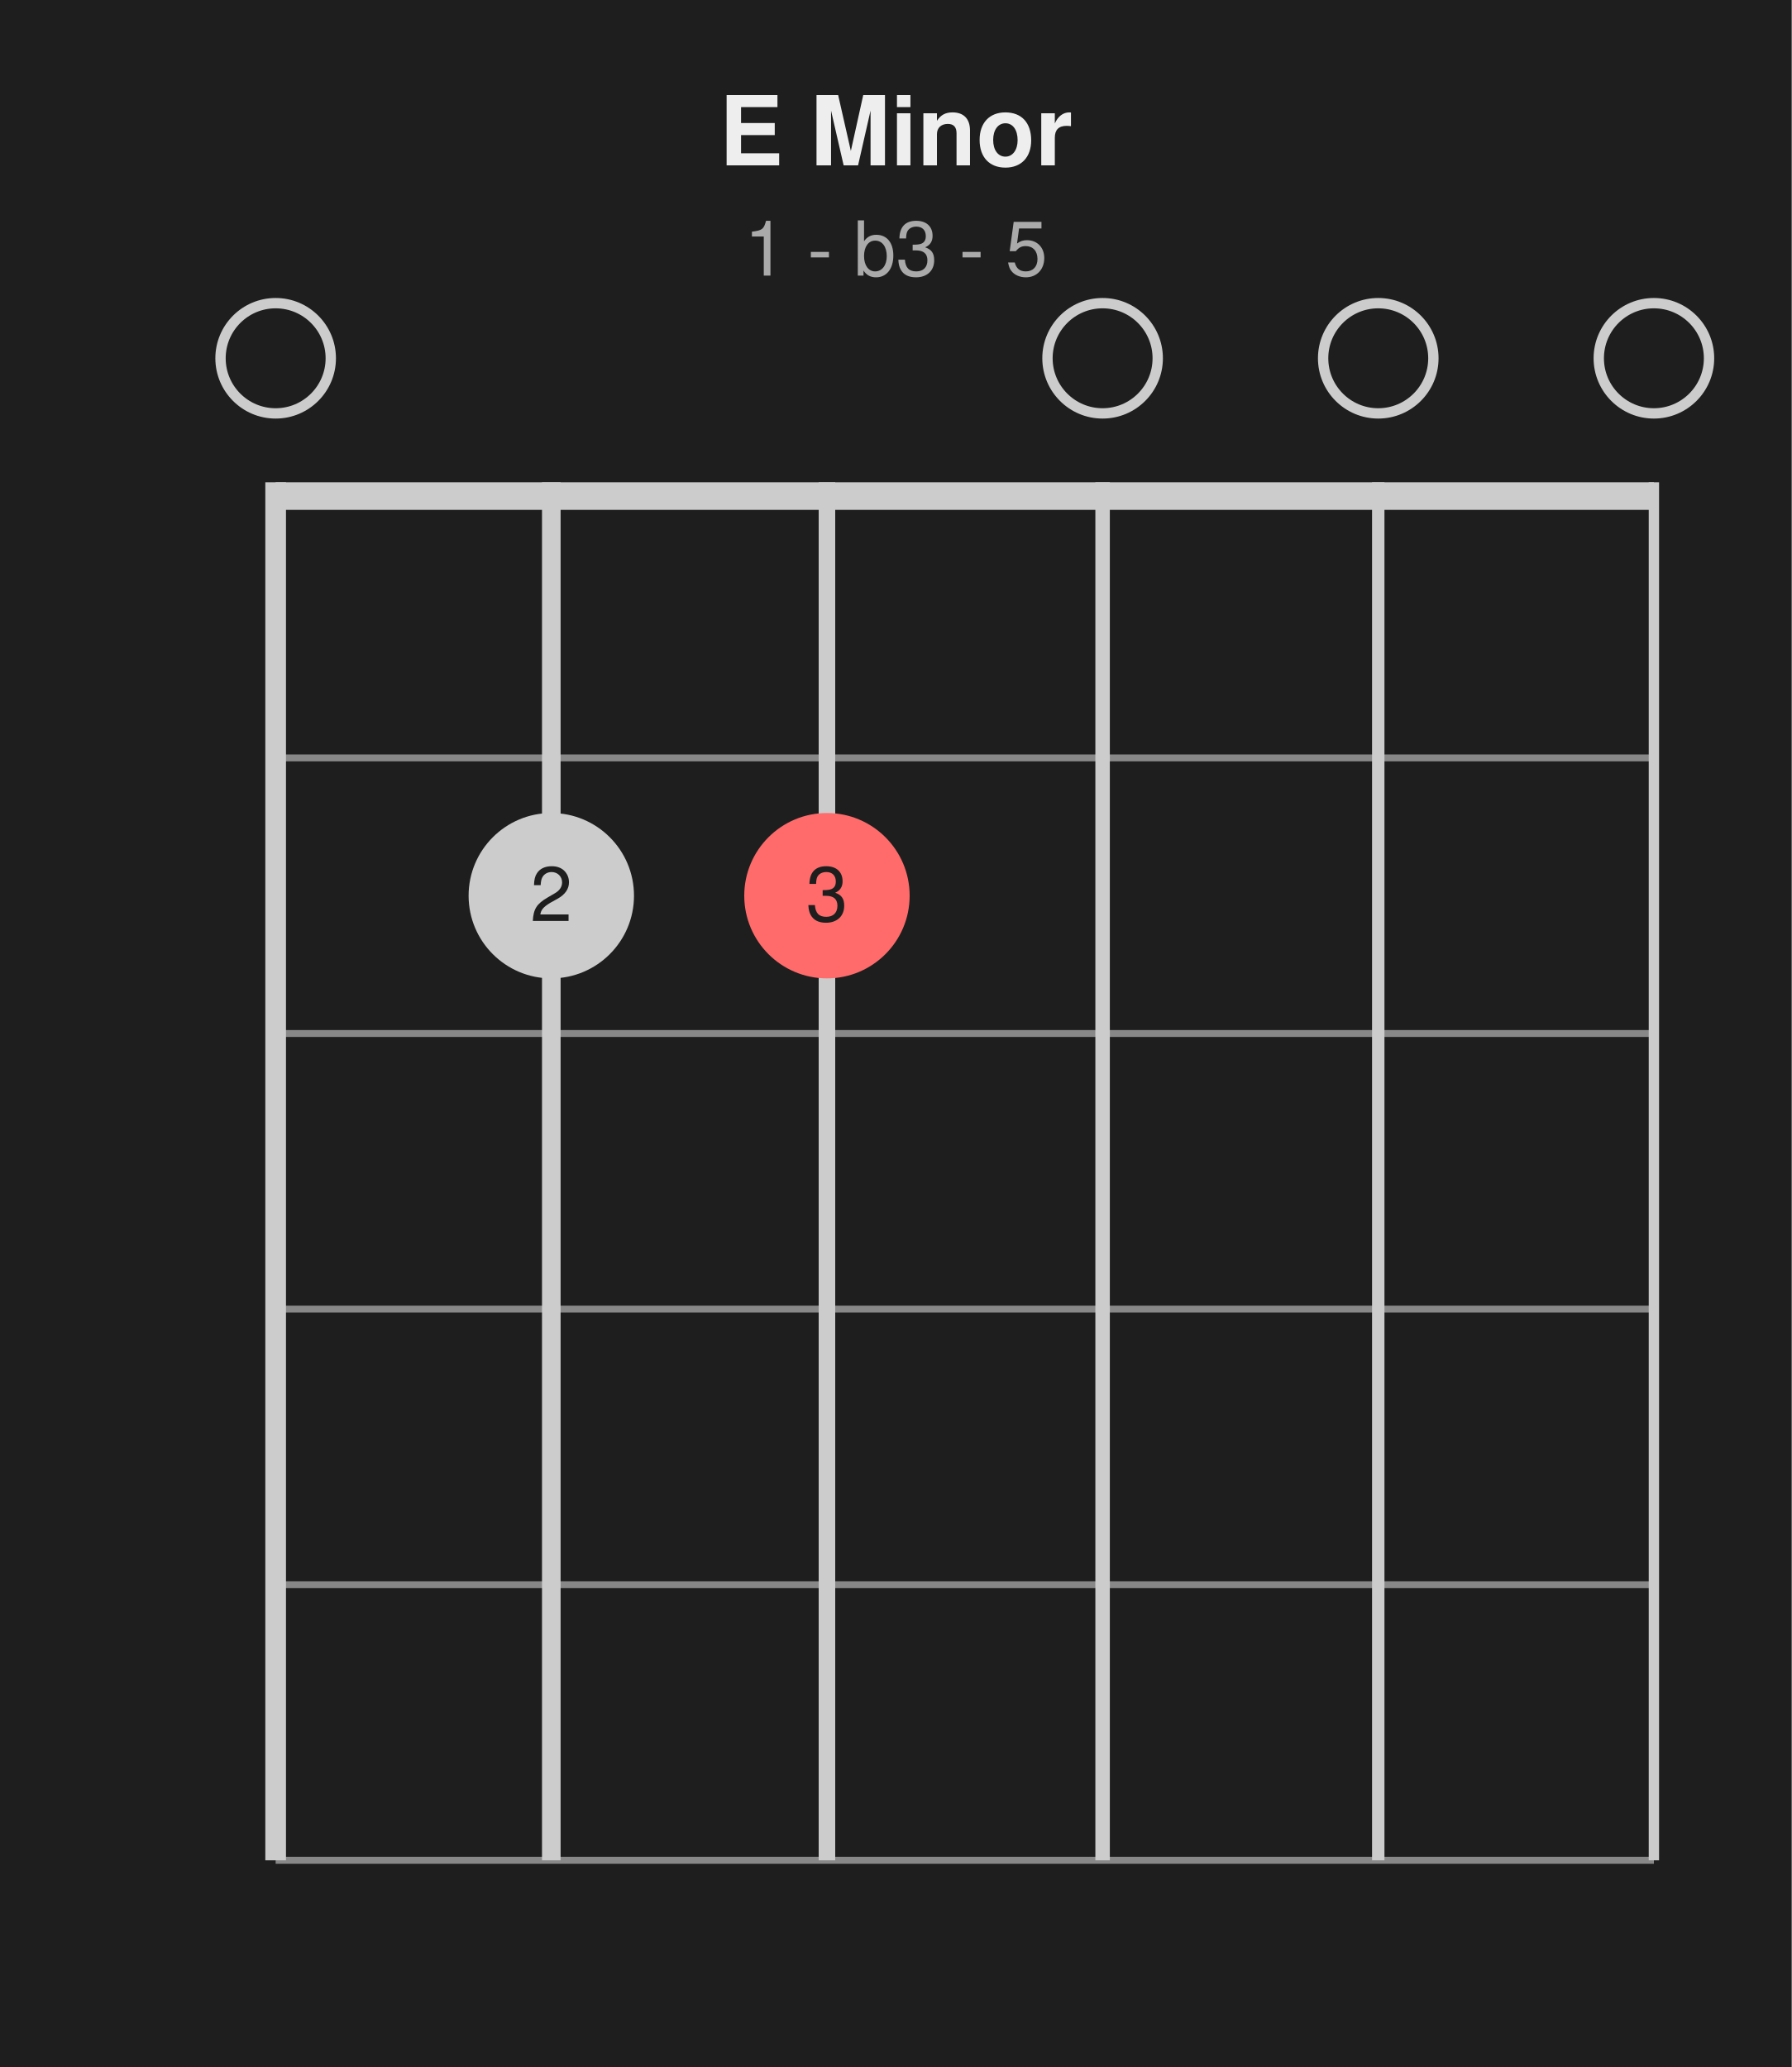
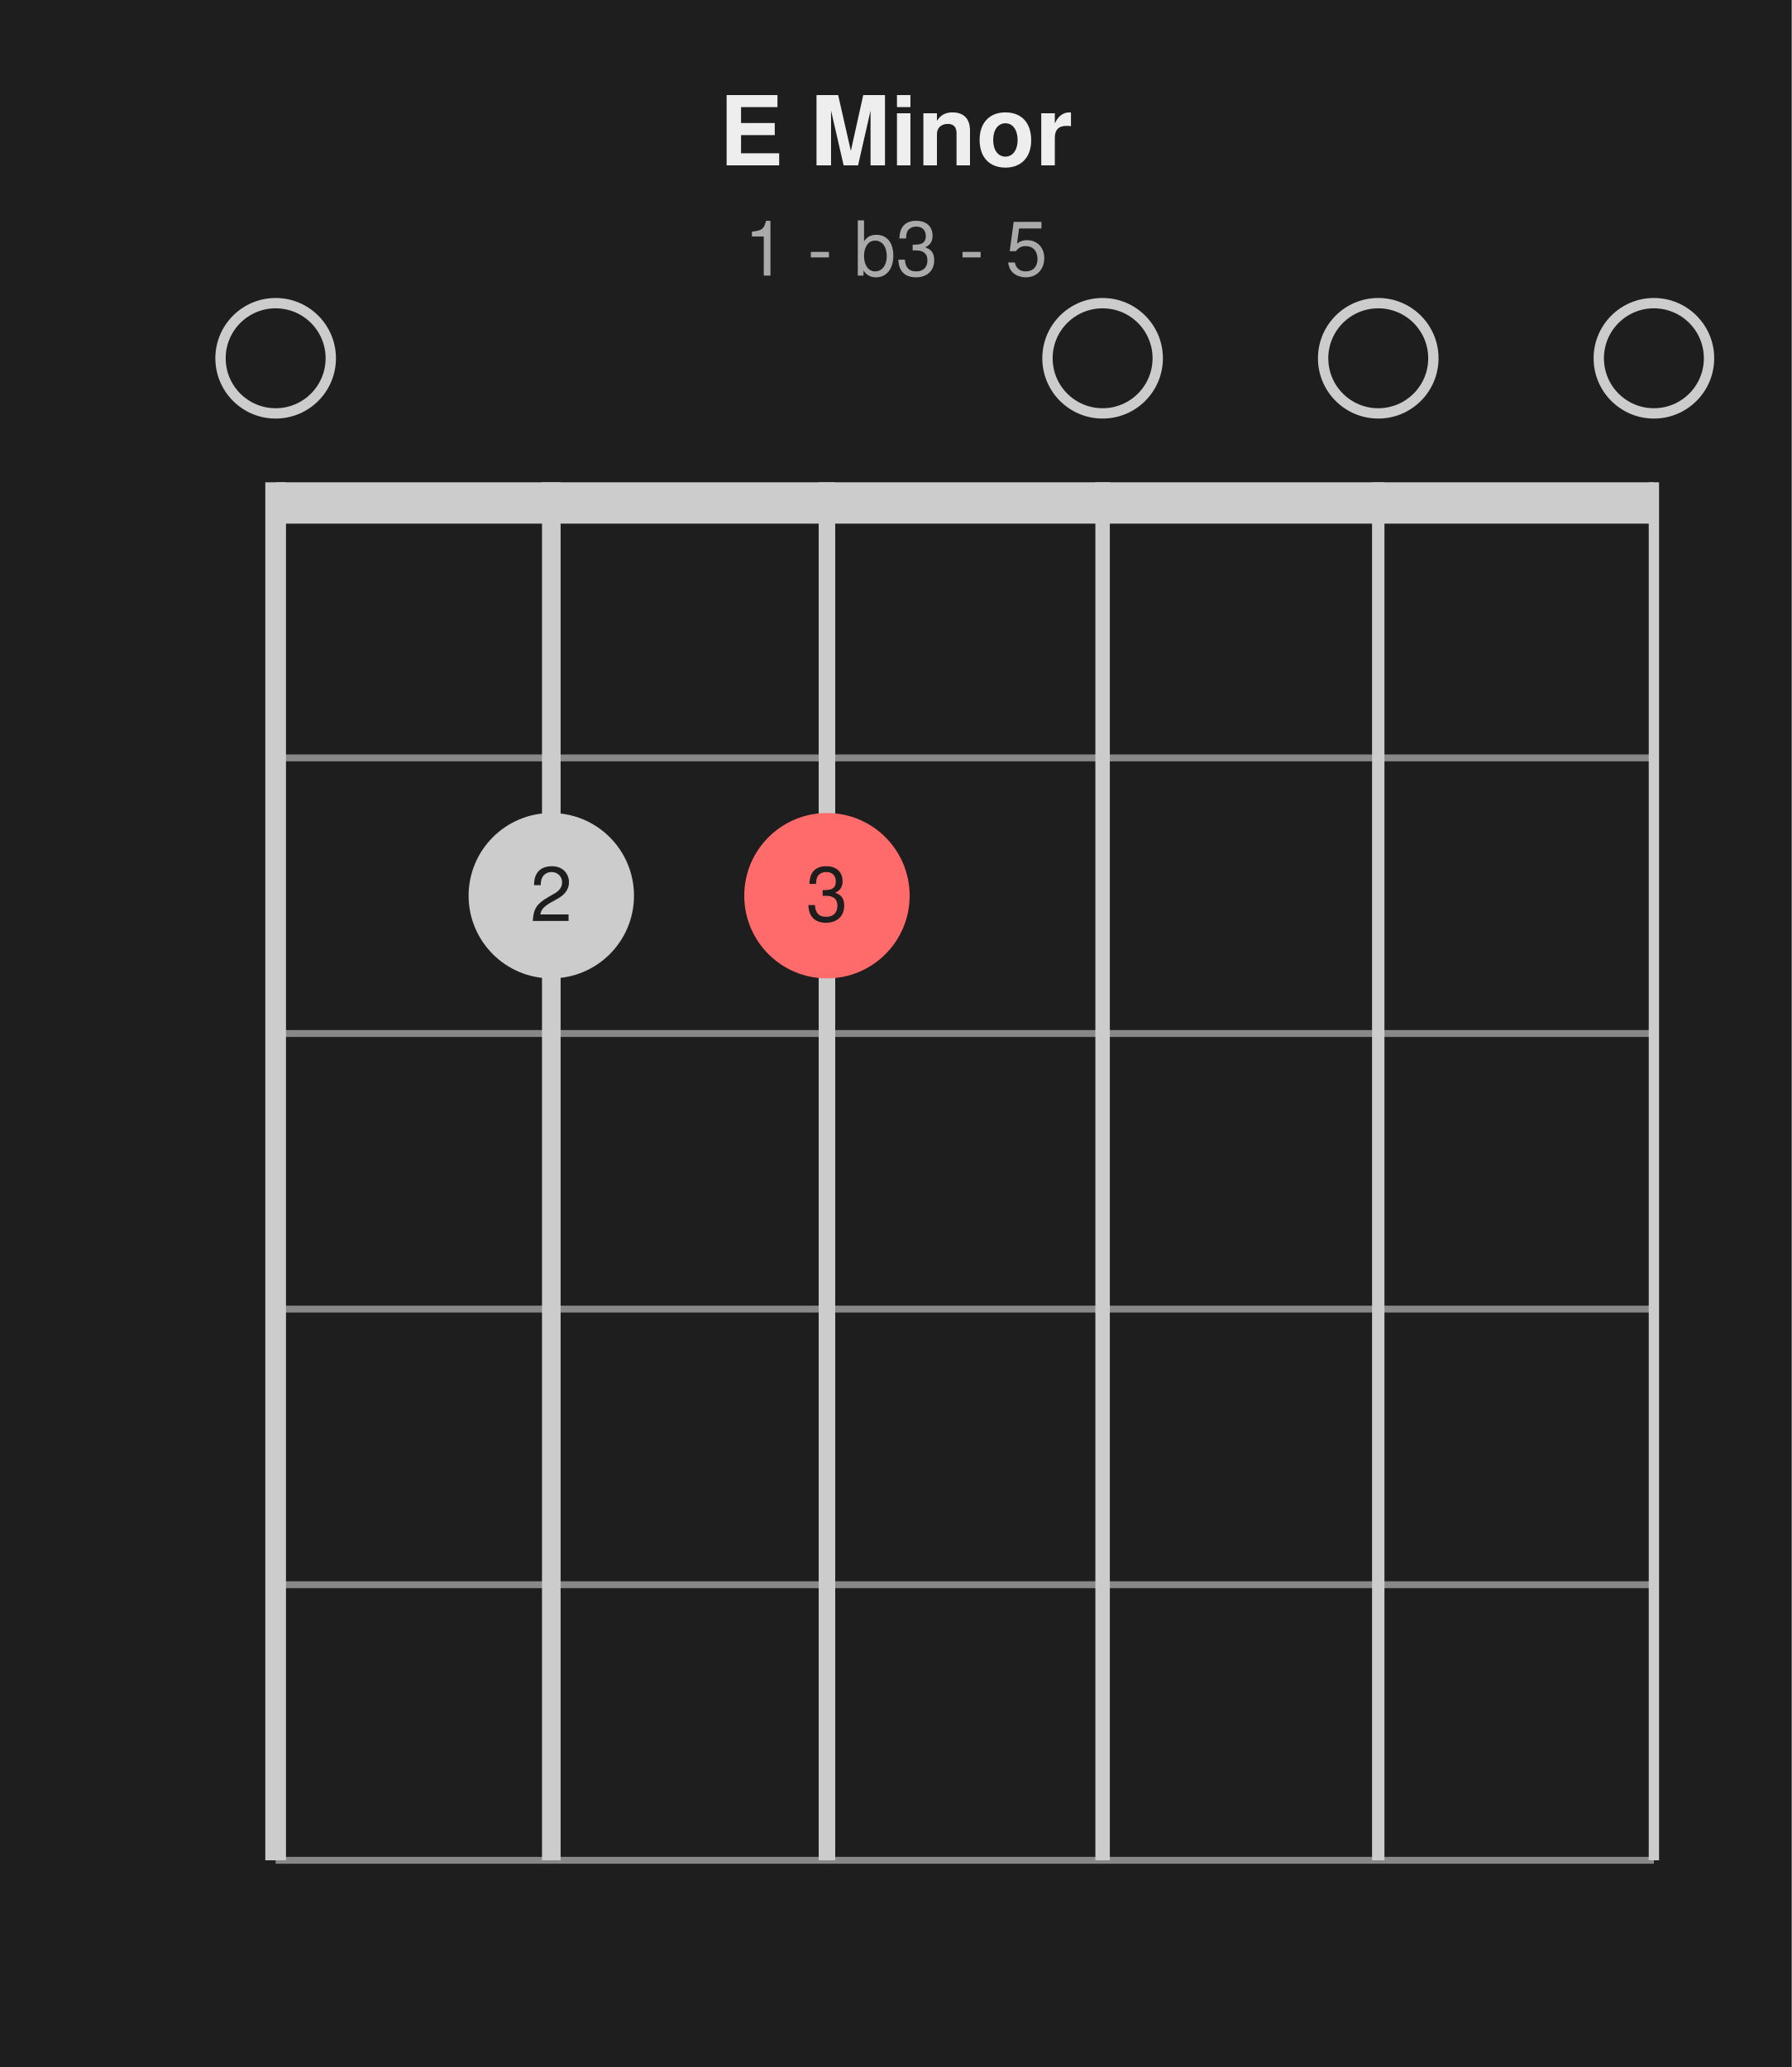
<svg xmlns="http://www.w3.org/2000/svg" width="260" height="300">
  <rect x="0" y="0" width="260" height="300" fill="#1e1e1e" />
-   <rect x="40" y="70" width="200" height="4" fill="#cccccc" />
+   <rect x="40" y="70" width="200" height="6" fill="#cccccc" />
  <line x1="40" y1="110" x2="240" y2="110" stroke="#888888" stroke-width="1" />
  <line x1="40" y1="150" x2="240" y2="150" stroke="#888888" stroke-width="1" />
  <line x1="40" y1="190" x2="240" y2="190" stroke="#888888" stroke-width="1" />
  <line x1="40" y1="230" x2="240" y2="230" stroke="#888888" stroke-width="1" />
  <line x1="40" y1="270" x2="240" y2="270" stroke="#888888" stroke-width="1" />
  <line x1="40" y1="70" x2="40" y2="270" stroke="#cccccc" stroke-width="3" />
  <line x1="80" y1="70" x2="80" y2="270" stroke="#cccccc" stroke-width="2.7" />
  <line x1="120" y1="70" x2="120" y2="270" stroke="#cccccc" stroke-width="2.4" />
  <line x1="160" y1="70" x2="160" y2="270" stroke="#cccccc" stroke-width="2.1" />
  <line x1="200" y1="70" x2="200" y2="270" stroke="#cccccc" stroke-width="1.8" />
  <line x1="240" y1="70" x2="240" y2="270" stroke="#cccccc" stroke-width="1.5" />
  <text x="130" y="24" text-anchor="middle" dominant-baseline="auto" fill="#eeeeee" font-family="Helvetica, Arial, sans-serif" font-size="14" font-weight="bold">E Minor</text>
  <text x="130" y="40" text-anchor="middle" dominant-baseline="auto" fill="#aaaaaa" font-family="Helvetica, Arial, sans-serif" font-size="11">1 - b3 - 5</text>
  <circle cx="40" cy="52" r="8" fill="none" stroke="#cccccc" stroke-width="1.5" />
  <circle cx="160" cy="52" r="8" fill="none" stroke="#cccccc" stroke-width="1.5" />
  <circle cx="200" cy="52" r="8" fill="none" stroke="#cccccc" stroke-width="1.5" />
  <circle cx="240" cy="52" r="8" fill="none" stroke="#cccccc" stroke-width="1.5" />
  <circle cx="80" cy="130" r="12" fill="#cccccc" />
  <text x="80" y="130" text-anchor="middle" dominant-baseline="middle" fill="#1e1e1e" font-family="Helvetica, Arial, sans-serif" font-size="11">2</text>
  <circle cx="120" cy="130" r="12" fill="#ff6b6b" />
  <text x="120" y="130" text-anchor="middle" dominant-baseline="middle" fill="#1e1e1e" font-family="Helvetica, Arial, sans-serif" font-size="11">3</text>
</svg>
